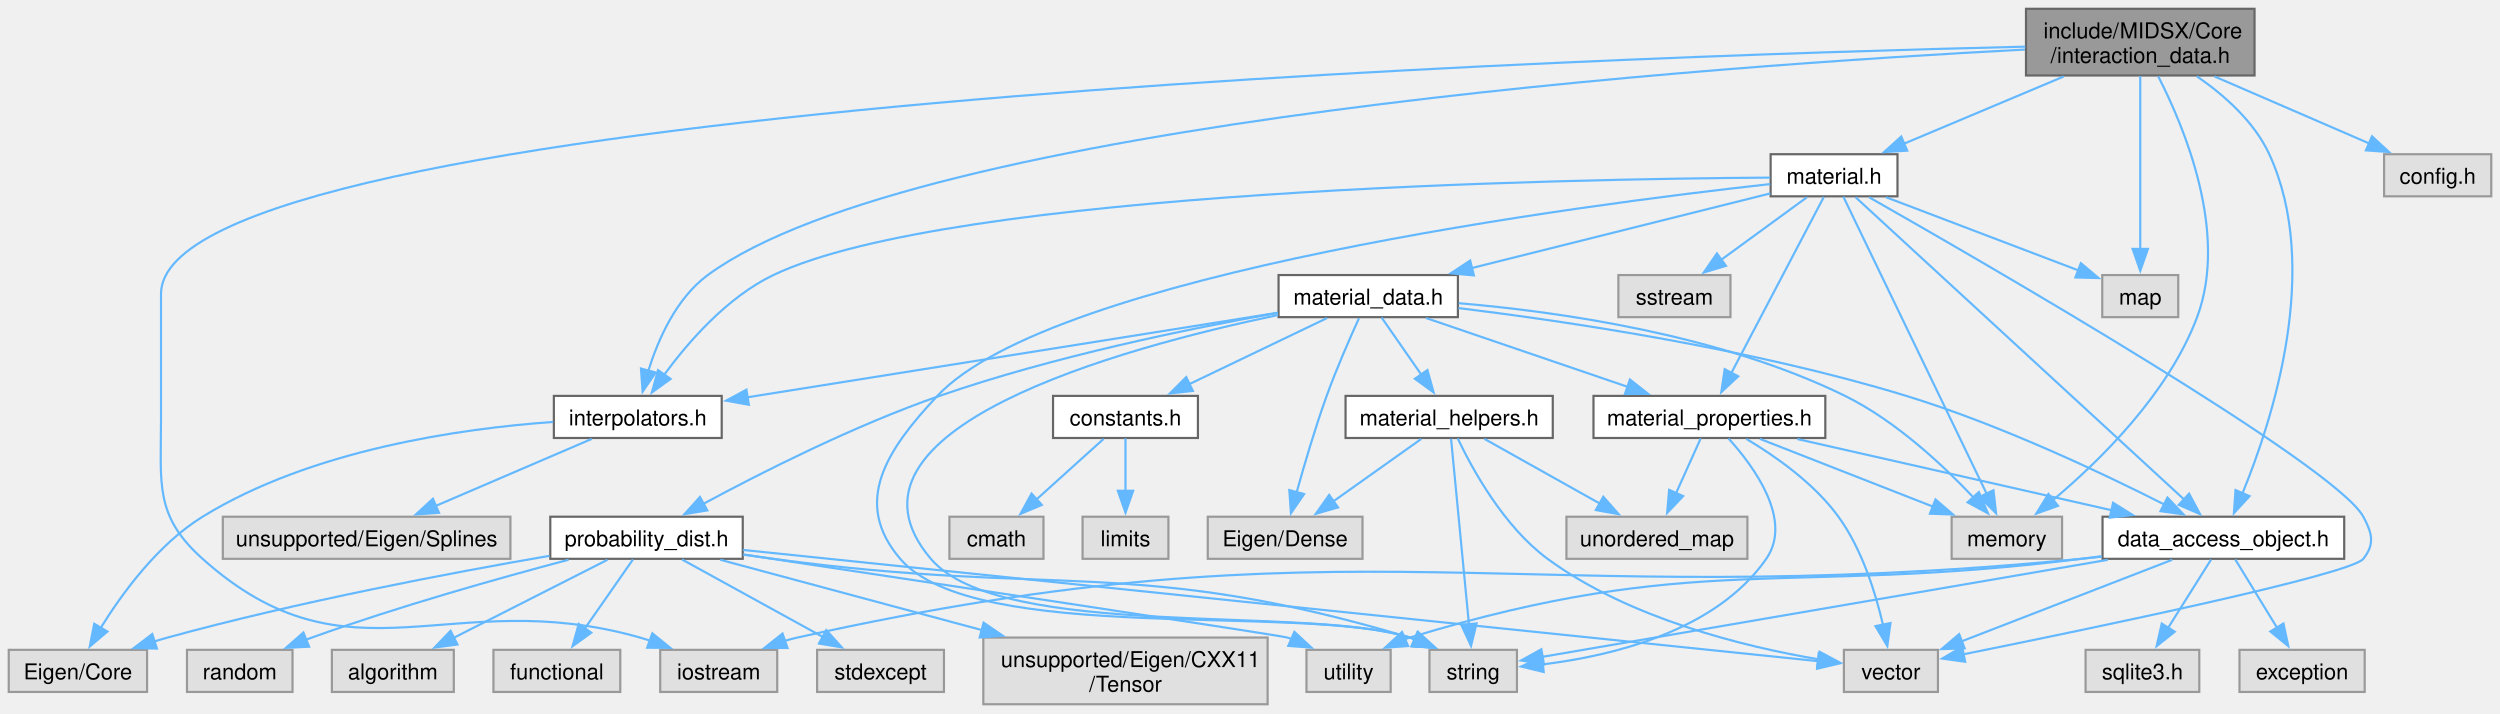
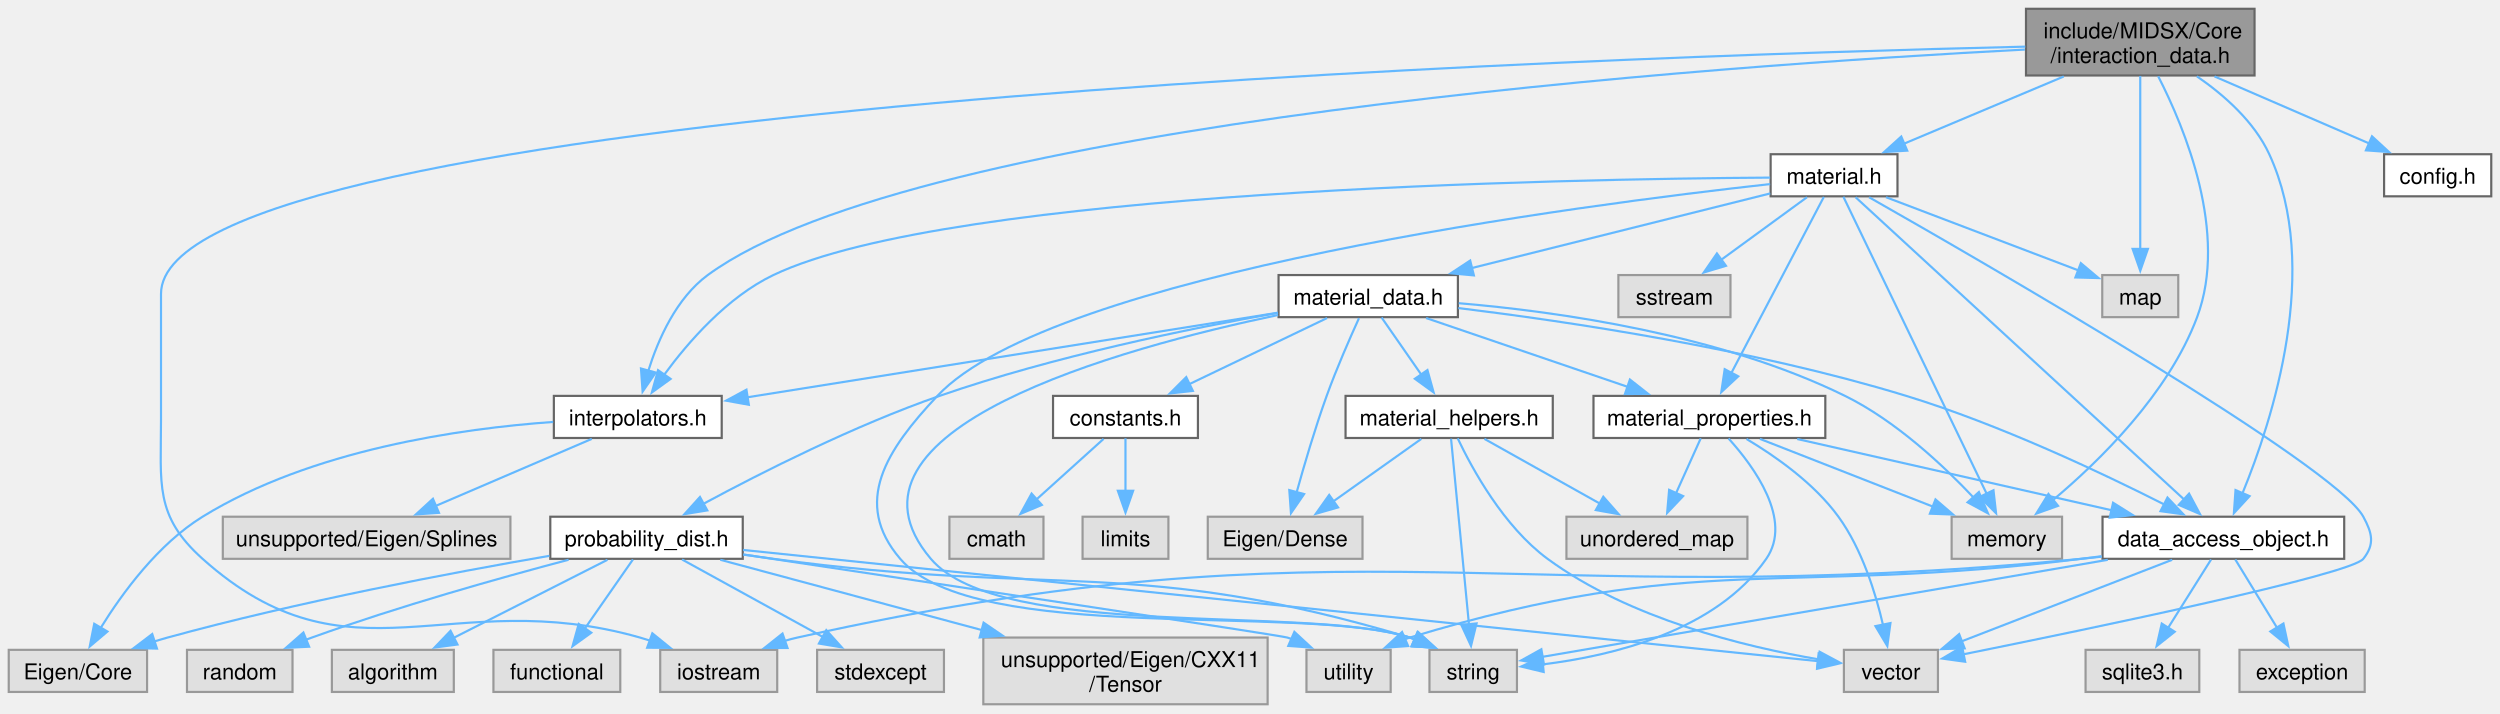
<svg xmlns="http://www.w3.org/2000/svg" xmlns:xlink="http://www.w3.org/1999/xlink" width="1143pt" height="326pt" viewBox="0.00 0.00 1143.12 326.00">
  <g id="graph0" class="graph" transform="scale(1 1) rotate(0) translate(4 322)">
    <g id="Node000001" class="node">
      <g id="a_Node000001">
        <a xlink:title=" ">
          <polygon fill="#999999" stroke="#666666" points="1026.88,-318 922.38,-318 922.38,-287.5 1026.88,-287.5 1026.88,-318" />
          <text text-anchor="start" x="930.38" y="-304.5" font-family="Helvetica,sans-Serif" font-size="10.00">include/MIDSX/Core</text>
          <text text-anchor="middle" x="974.62" y="-293.25" font-family="Helvetica,sans-Serif" font-size="10.00">/interaction_data.h</text>
        </a>
      </g>
    </g>
    <g id="Node000002" class="node">
      <g id="a_Node000002">
        <a xlink:href="data__access__object_8h_source.html" target="_top" xlink:title=" ">
          <polygon fill="white" stroke="#666666" points="1067.88,-85.75 957.38,-85.75 957.38,-66.5 1067.88,-66.5 1067.88,-85.75" />
          <text text-anchor="middle" x="1012.62" y="-72.25" font-family="Helvetica,sans-Serif" font-size="10.00">data_access_object.h</text>
        </a>
      </g>
    </g>
    <g id="edge1_Node000001_Node000002" class="edge">
      <g id="a_edge1_Node000001_Node000002">
        <a xlink:title=" ">
          <path fill="none" stroke="#63b8ff" d="M1000.54,-287.11C1013.02,-278.51 1026.74,-266.4 1033.62,-251.5 1057.65,-199.48 1035.09,-129.87 1021.39,-96.52" />
          <polygon fill="#63b8ff" stroke="#63b8ff" points="1024.61,-95.17 1017.44,-87.37 1018.19,-97.94 1024.61,-95.17" />
        </a>
      </g>
    </g>
    <g id="Node000006" class="node">
      <g id="a_Node000006">
        <a xlink:title=" ">
          <polygon fill="#e0e0e0" stroke="#999999" points="351.38,-24.88 297.88,-24.88 297.88,-5.63 351.38,-5.63 351.38,-24.88" />
          <text text-anchor="middle" x="324.62" y="-11.38" font-family="Helvetica,sans-Serif" font-size="10.00">iostream</text>
        </a>
      </g>
    </g>
    <g id="edge51_Node000001_Node000006" class="edge">
      <g id="a_edge51_Node000001_Node000006">
        <a xlink:title=" ">
          <path fill="none" stroke="#63b8ff" d="M922.06,-300.69C728.91,-296.11 69.62,-274.13 69.62,-187.62 69.62,-187.62 69.62,-187.62 69.62,-130.38 69.62,-100.76 66.55,-86.25 88.62,-66.5 155.93,-6.28 201.76,-55.24 288.62,-30.5 290.2,-30.05 291.8,-29.56 293.41,-29.03" />
          <polygon fill="#63b8ff" stroke="#63b8ff" points="294.28,-32.44 302.5,-25.77 291.91,-25.86 294.28,-32.44" />
        </a>
      </g>
    </g>
    <g id="Node000009" class="node">
      <g id="a_Node000009">
        <a xlink:href="interpolators_8h_source.html" target="_top" xlink:title=" ">
          <polygon fill="white" stroke="#666666" points="326,-141 249.25,-141 249.25,-121.75 326,-121.75 326,-141" />
          <text text-anchor="middle" x="287.62" y="-127.5" font-family="Helvetica,sans-Serif" font-size="10.00">interpolators.h</text>
        </a>
      </g>
    </g>
    <g id="edge8_Node000001_Node000009" class="edge">
      <g id="a_edge8_Node000001_Node000009">
        <a xlink:title=" ">
          <path fill="none" stroke="#63b8ff" d="M921.88,-299.36C783.78,-292.16 415.62,-266.69 319.62,-196.25 305.25,-185.7 296.93,-166.86 292.4,-152.36" />
          <polygon fill="#63b8ff" stroke="#63b8ff" points="295.84,-151.67 289.83,-142.95 289.08,-153.52 295.84,-151.67" />
        </a>
      </g>
    </g>
    <g id="Node000012" class="node">
      <g id="a_Node000012">
        <a xlink:href="material_8h_source.html" target="_top" xlink:title=" ">
          <polygon fill="white" stroke="#666666" points="863.62,-251.5 805.62,-251.5 805.62,-232.25 863.62,-232.25 863.62,-251.5" />
          <text text-anchor="middle" x="834.62" y="-238" font-family="Helvetica,sans-Serif" font-size="10.00">material.h</text>
        </a>
      </g>
    </g>
    <g id="edge11_Node000001_Node000012" class="edge">
      <g id="a_edge11_Node000001_Node000012">
        <a xlink:title=" ">
          <path fill="none" stroke="#63b8ff" d="M939.66,-287.05C917.21,-277.6 888.29,-265.44 866.48,-256.27" />
          <polygon fill="#63b8ff" stroke="#63b8ff" points="868.07,-253.14 857.49,-252.49 865.35,-259.59 868.07,-253.14" />
        </a>
      </g>
    </g>
    <g id="Node000015" class="node">
      <g id="a_Node000015">
        <a xlink:title=" ">
          <polygon fill="#e0e0e0" stroke="#999999" points="938.88,-85.75 888.38,-85.75 888.38,-66.5 938.88,-66.5 938.88,-85.75" />
          <text text-anchor="middle" x="913.62" y="-72.25" font-family="Helvetica,sans-Serif" font-size="10.00">memory</text>
        </a>
      </g>
    </g>
    <g id="edge52_Node000001_Node000015" class="edge">
      <g id="a_edge52_Node000001_Node000015">
        <a xlink:title=" ">
          <path fill="none" stroke="#63b8ff" d="M982.83,-287.13C995.01,-263.41 1014.98,-215.33 1000.62,-177 987.49,-141.92 955.84,-111.05 934.56,-93.23" />
          <polygon fill="#63b8ff" stroke="#63b8ff" points="937.04,-90.73 927.07,-87.16 932.64,-96.17 937.04,-90.73" />
        </a>
      </g>
    </g>
    <g id="Node000028" class="node">
      <g id="a_Node000028">
        <a xlink:title=" ">
          <polygon fill="#e0e0e0" stroke="#999999" points="992,-196.25 957.25,-196.25 957.25,-177 992,-177 992,-196.25" />
          <text text-anchor="middle" x="974.62" y="-182.75" font-family="Helvetica,sans-Serif" font-size="10.00">map</text>
        </a>
      </g>
    </g>
    <g id="edge53_Node000001_Node000028" class="edge">
      <g id="a_edge53_Node000001_Node000028">
        <a xlink:title=" ">
          <path fill="none" stroke="#63b8ff" d="M974.62,-287.3C974.62,-267.25 974.62,-230.9 974.62,-208.07" />
          <polygon fill="#63b8ff" stroke="#63b8ff" points="978.13,-208.21 974.63,-198.21 971.13,-208.21 978.13,-208.21" />
        </a>
      </g>
    </g>
    <g id="Node000030" class="node">
      <g id="a_Node000030">
-         <a xlink:title=" ">
-           <polygon fill="#e0e0e0" stroke="#999999" points="1135.12,-251.5 1086.12,-251.5 1086.12,-232.25 1135.12,-232.25 1135.12,-251.5" />
+         <a xlink:href="config_8h_source.html" target="_top" xlink:title=" ">
+           <polygon fill="white" stroke="#666666" points="1135.12,-251.5 1086.12,-251.5 1086.12,-232.25 1135.12,-232.25 1135.12,-251.5" />
          <text text-anchor="middle" x="1110.62" y="-238" font-family="Helvetica,sans-Serif" font-size="10.00">config.h</text>
        </a>
      </g>
    </g>
    <g id="edge50_Node000001_Node000030" class="edge">
      <g id="a_edge50_Node000001_Node000030">
        <a xlink:title=" ">
          <path fill="none" stroke="#63b8ff" d="M1008.59,-287.05C1030.3,-277.65 1058.24,-265.55 1079.39,-256.39" />
          <polygon fill="#63b8ff" stroke="#63b8ff" points="1080.59,-259.69 1088.38,-252.51 1077.81,-253.27 1080.59,-259.69" />
        </a>
      </g>
    </g>
    <g id="Node000003" class="node">
      <g id="a_Node000003">
        <a xlink:title=" ">
          <polygon fill="#e0e0e0" stroke="#999999" points="1001.62,-24.88 949.62,-24.88 949.62,-5.63 1001.62,-5.63 1001.62,-24.88" />
          <text text-anchor="middle" x="975.62" y="-11.38" font-family="Helvetica,sans-Serif" font-size="10.00">sqlite3.h</text>
        </a>
      </g>
    </g>
    <g id="edge2_Node000002_Node000003" class="edge">
      <g id="a_edge2_Node000002_Node000003">
        <a xlink:title=" ">
          <path fill="none" stroke="#63b8ff" d="M1007.01,-66.18C1001.79,-57.88 993.86,-45.27 987.28,-34.8" />
          <polygon fill="#63b8ff" stroke="#63b8ff" points="990.39,-33.16 982.1,-26.56 984.46,-36.89 990.39,-33.16" />
        </a>
      </g>
    </g>
    <g id="Node000004" class="node">
      <g id="a_Node000004">
        <a xlink:title=" ">
          <polygon fill="#e0e0e0" stroke="#999999" points="689.62,-24.88 649.62,-24.88 649.62,-5.63 689.62,-5.63 689.62,-24.88" />
          <text text-anchor="middle" x="669.62" y="-11.38" font-family="Helvetica,sans-Serif" font-size="10.00">string</text>
        </a>
      </g>
    </g>
    <g id="edge3_Node000002_Node000004" class="edge">
      <g id="a_edge3_Node000002_Node000004">
        <a xlink:title=" ">
          <path fill="none" stroke="#63b8ff" d="M959.78,-66.05C887.53,-53.65 760.15,-31.79 701.2,-21.67" />
          <polygon fill="#63b8ff" stroke="#63b8ff" points="701.97,-18.25 691.52,-20.01 700.78,-25.15 701.97,-18.25" />
        </a>
      </g>
    </g>
    <g id="Node000005" class="node">
      <g id="a_Node000005">
        <a xlink:title=" ">
          <polygon fill="#e0e0e0" stroke="#999999" points="882.12,-24.88 839.12,-24.88 839.12,-5.63 882.12,-5.63 882.12,-24.88" />
          <text text-anchor="middle" x="860.62" y="-11.38" font-family="Helvetica,sans-Serif" font-size="10.00">vector</text>
        </a>
      </g>
    </g>
    <g id="edge4_Node000002_Node000005" class="edge">
      <g id="a_edge4_Node000002_Node000005">
        <a xlink:title=" ">
          <path fill="none" stroke="#63b8ff" d="M989.21,-66.05C963.36,-56.04 921.61,-39.87 892.72,-28.68" />
          <polygon fill="#63b8ff" stroke="#63b8ff" points="894.34,-25.56 883.75,-25.21 891.82,-32.08 894.34,-25.56" />
        </a>
      </g>
    </g>
    <g id="edge5_Node000002_Node000006" class="edge">
      <g id="a_edge5_Node000002_Node000006">
        <a xlink:title=" ">
          <path fill="none" stroke="#63b8ff" d="M956.99,-67.48C953.82,-67.13 950.68,-66.8 947.62,-66.5 687.46,-41.29 615.76,-87.31 360.62,-30.5 358.73,-30.08 356.81,-29.57 354.88,-29" />
          <polygon fill="#63b8ff" stroke="#63b8ff" points="356.1,-25.72 345.51,-25.74 353.8,-32.33 356.1,-25.72" />
        </a>
      </g>
    </g>
    <g id="Node000007" class="node">
      <g id="a_Node000007">
        <a xlink:title=" ">
          <polygon fill="#e0e0e0" stroke="#999999" points="631.88,-24.88 593.38,-24.88 593.38,-5.63 631.88,-5.63 631.88,-24.88" />
          <text text-anchor="middle" x="612.62" y="-11.38" font-family="Helvetica,sans-Serif" font-size="10.00">utility</text>
        </a>
      </g>
    </g>
    <g id="edge6_Node000002_Node000007" class="edge">
      <g id="a_edge6_Node000002_Node000007">
        <a xlink:title=" ">
          <path fill="none" stroke="#63b8ff" d="M956.96,-67.68C953.8,-67.28 950.67,-66.88 947.62,-66.5 811.31,-49.46 772.12,-70.28 640.62,-30.5 639.82,-30.26 639.02,-29.99 638.21,-29.71" />
          <polygon fill="#63b8ff" stroke="#63b8ff" points="639.87,-26.61 629.3,-25.86 637.09,-33.04 639.87,-26.61" />
        </a>
      </g>
    </g>
    <g id="Node000008" class="node">
      <g id="a_Node000008">
        <a xlink:title=" ">
          <polygon fill="#e0e0e0" stroke="#999999" points="1077.25,-24.88 1020,-24.88 1020,-5.63 1077.25,-5.63 1077.25,-24.88" />
          <text text-anchor="middle" x="1048.62" y="-11.38" font-family="Helvetica,sans-Serif" font-size="10.00">exception</text>
        </a>
      </g>
    </g>
    <g id="edge7_Node000002_Node000008" class="edge">
      <g id="a_edge7_Node000002_Node000008">
        <a xlink:title=" ">
          <path fill="none" stroke="#63b8ff" d="M1018.09,-66.18C1023.17,-57.88 1030.88,-45.27 1037.28,-34.8" />
          <polygon fill="#63b8ff" stroke="#63b8ff" points="1040.09,-36.92 1042.32,-26.57 1034.11,-33.27 1040.09,-36.92" />
        </a>
      </g>
    </g>
    <g id="Node000010" class="node">
      <g id="a_Node000010">
        <a xlink:title=" ">
          <polygon fill="#e0e0e0" stroke="#999999" points="63.25,-24.88 0,-24.88 0,-5.63 63.25,-5.63 63.25,-24.88" />
          <text text-anchor="middle" x="31.62" y="-11.38" font-family="Helvetica,sans-Serif" font-size="10.00">Eigen/Core</text>
        </a>
      </g>
    </g>
    <g id="edge9_Node000009_Node000010" class="edge">
      <g id="a_edge9_Node000009_Node000010">
        <a xlink:title=" ">
          <path fill="none" stroke="#63b8ff" d="M248.92,-129.09C206.65,-126.08 138.36,-116.4 88.62,-85.75 68.33,-73.25 51.96,-50.92 42.06,-34.94" />
          <polygon fill="#63b8ff" stroke="#63b8ff" points="45.12,-33.25 37.03,-26.4 39.09,-36.8 45.12,-33.25" />
        </a>
      </g>
    </g>
    <g id="Node000011" class="node">
      <g id="a_Node000011">
        <a xlink:title=" ">
          <polygon fill="#e0e0e0" stroke="#999999" points="229.38,-85.75 97.88,-85.75 97.88,-66.5 229.38,-66.5 229.38,-85.75" />
          <text text-anchor="middle" x="163.62" y="-72.25" font-family="Helvetica,sans-Serif" font-size="10.00">unsupported/Eigen/Splines</text>
        </a>
      </g>
    </g>
    <g id="edge10_Node000009_Node000011" class="edge">
      <g id="a_edge10_Node000009_Node000011">
        <a xlink:title=" ">
          <path fill="none" stroke="#63b8ff" d="M266.59,-121.34C246.99,-112.93 217.52,-100.27 195.12,-90.65" />
          <polygon fill="#63b8ff" stroke="#63b8ff" points="196.72,-87.53 186.15,-86.8 193.96,-93.96 196.72,-87.53" />
        </a>
      </g>
    </g>
    <g id="edge13_Node000012_Node000002" class="edge">
      <g id="a_edge13_Node000012_Node000002">
        <a xlink:title=" ">
          <path fill="none" stroke="#63b8ff" d="M844.45,-231.84C873.21,-205.38 957.52,-127.82 994.68,-93.63" />
          <polygon fill="#63b8ff" stroke="#63b8ff" points="996.95,-96.31 1001.94,-86.96 992.21,-91.15 996.95,-96.31" />
        </a>
      </g>
    </g>
    <g id="edge45_Node000012_Node000004" class="edge">
      <g id="a_edge45_Node000012_Node000004">
        <a xlink:title=" ">
          <path fill="none" stroke="#63b8ff" d="M805.38,-237.85C720.62,-228.49 477.46,-197.16 424.62,-141 401.35,-116.26 385.52,-92.28 407.62,-66.5 441.73,-26.73 590.65,-46.23 640.62,-30.5 641.43,-30.25 642.24,-29.98 643.05,-29.69" />
          <polygon fill="#63b8ff" stroke="#63b8ff" points="644.19,-33 652.03,-25.88 641.45,-26.56 644.19,-33" />
        </a>
      </g>
    </g>
    <g id="edge46_Node000012_Node000005" class="edge">
      <g id="a_edge46_Node000012_Node000005">
        <a xlink:title=" ">
          <path fill="none" stroke="#63b8ff" d="M850.64,-231.82C902.6,-202.29 1063.89,-109.29 1076.62,-85.75 1080.7,-78.22 1081.95,-73.2 1076.62,-66.5 1070.89,-59.27 952.6,-34.69 893.56,-22.8" />
          <polygon fill="#63b8ff" stroke="#63b8ff" points="894.57,-19.43 884.07,-20.89 893.19,-26.29 894.57,-19.43" />
        </a>
      </g>
    </g>
    <g id="edge12_Node000012_Node000009" class="edge">
      <g id="a_edge12_Node000012_Node000009">
        <a xlink:title=" ">
          <path fill="none" stroke="#63b8ff" d="M805.37,-240.81C713.33,-240.2 430.96,-235.14 349.62,-196.25 328.55,-186.17 310.75,-165.74 299.71,-150.68" />
          <polygon fill="#63b8ff" stroke="#63b8ff" points="302.63,-148.76 294.05,-142.55 296.89,-152.76 302.63,-148.76" />
        </a>
      </g>
    </g>
    <g id="Node000013" class="node">
      <g id="a_Node000013">
        <a xlink:href="material__properties_8h_source.html" target="_top" xlink:title=" ">
          <polygon fill="white" stroke="#666666" points="830.62,-141 724.62,-141 724.62,-121.75 830.62,-121.75 830.62,-141" />
          <text text-anchor="middle" x="777.62" y="-127.5" font-family="Helvetica,sans-Serif" font-size="10.00">material_properties.h</text>
        </a>
      </g>
    </g>
    <g id="edge14_Node000012_Node000013" class="edge">
      <g id="a_edge14_Node000012_Node000013">
        <a xlink:title=" ">
          <path fill="none" stroke="#63b8ff" d="M829.96,-232C820.73,-214.43 799.97,-174.91 787.55,-151.27" />
          <polygon fill="#63b8ff" stroke="#63b8ff" points="790.81,-149.94 783.06,-142.72 784.61,-153.2 790.81,-149.94" />
        </a>
      </g>
    </g>
    <g id="edge47_Node000012_Node000015" class="edge">
      <g id="a_edge47_Node000012_Node000015">
        <a xlink:title=" ">
          <path fill="none" stroke="#63b8ff" d="M838.87,-232.07C851.25,-206.42 887.49,-131.3 904.55,-95.94" />
          <polygon fill="#63b8ff" stroke="#63b8ff" points="907.51,-97.86 908.7,-87.34 901.2,-94.82 907.51,-97.86" />
        </a>
      </g>
    </g>
    <g id="Node000016" class="node">
      <g id="a_Node000016">
        <a xlink:href="material__data_8h_source.html" target="_top" xlink:title=" ">
          <polygon fill="white" stroke="#666666" points="662.62,-196.25 580.62,-196.25 580.62,-177 662.62,-177 662.62,-196.25" />
          <text text-anchor="middle" x="621.62" y="-182.75" font-family="Helvetica,sans-Serif" font-size="10.00">material_data.h</text>
        </a>
      </g>
    </g>
    <g id="edge20_Node000012_Node000016" class="edge">
      <g id="a_edge20_Node000012_Node000016">
        <a xlink:title=" ">
          <path fill="none" stroke="#63b8ff" d="M805.45,-233.58C770.28,-224.79 710.7,-209.89 668.92,-199.45" />
          <polygon fill="#63b8ff" stroke="#63b8ff" points="669.93,-196.09 659.38,-197.06 668.24,-202.89 669.93,-196.09" />
        </a>
      </g>
    </g>
    <g id="edge48_Node000012_Node000028" class="edge">
      <g id="a_edge48_Node000012_Node000028">
        <a xlink:title=" ">
          <path fill="none" stroke="#63b8ff" d="M858.37,-231.84C882.7,-222.59 920.52,-208.2 946.37,-198.37" />
          <polygon fill="#63b8ff" stroke="#63b8ff" points="947.46,-201.7 955.57,-194.87 944.97,-195.16 947.46,-201.7" />
        </a>
      </g>
    </g>
    <g id="Node000029" class="node">
      <g id="a_Node000029">
        <a xlink:title=" ">
          <polygon fill="#e0e0e0" stroke="#999999" points="787.25,-196.25 736,-196.25 736,-177 787.25,-177 787.25,-196.25" />
          <text text-anchor="middle" x="761.62" y="-182.75" font-family="Helvetica,sans-Serif" font-size="10.00">sstream</text>
        </a>
      </g>
    </g>
    <g id="edge49_Node000012_Node000029" class="edge">
      <g id="a_edge49_Node000012_Node000029">
        <a xlink:title=" ">
          <path fill="none" stroke="#63b8ff" d="M822.24,-231.84C811.48,-223.99 795.65,-212.45 782.87,-203.12" />
          <polygon fill="#63b8ff" stroke="#63b8ff" points="785.19,-200.48 775.05,-197.42 781.06,-206.14 785.19,-200.48" />
        </a>
      </g>
    </g>
    <g id="edge15_Node000013_Node000002" class="edge">
      <g id="a_edge15_Node000013_Node000002">
        <a xlink:title=" ">
          <path fill="none" stroke="#63b8ff" d="M817.76,-121.28C857.47,-112.28 918.4,-98.48 961.55,-88.7" />
          <polygon fill="#63b8ff" stroke="#63b8ff" points="962.2,-92.14 971.18,-86.52 960.66,-85.31 962.2,-92.14" />
        </a>
      </g>
    </g>
    <g id="edge16_Node000013_Node000004" class="edge">
      <g id="a_edge16_Node000013_Node000004">
        <a xlink:title=" ">
          <path fill="none" stroke="#63b8ff" d="M786.38,-121.51C798.06,-108.6 815.9,-84.21 803.62,-66.5 780.72,-33.45 733.23,-22.11 701.39,-18.23" />
          <polygon fill="#63b8ff" stroke="#63b8ff" points="701.84,-14.76 691.54,-17.23 701.14,-21.72 701.84,-14.76" />
        </a>
      </g>
    </g>
    <g id="edge17_Node000013_Node000005" class="edge">
      <g id="a_edge17_Node000013_Node000005">
        <a xlink:title=" ">
          <path fill="none" stroke="#63b8ff" d="M794.57,-121.3C807.73,-113.47 825.53,-101.03 836.62,-85.75 847.4,-70.9 853.65,-50.81 857.05,-36.05" />
          <polygon fill="#63b8ff" stroke="#63b8ff" points="860.4,-37.12 858.97,-26.62 853.54,-35.72 860.4,-37.12" />
        </a>
      </g>
    </g>
    <g id="Node000014" class="node">
      <g id="a_Node000014">
        <a xlink:title=" ">
          <polygon fill="#e0e0e0" stroke="#999999" points="795,-85.75 712.25,-85.75 712.25,-66.5 795,-66.5 795,-85.75" />
          <text text-anchor="middle" x="753.62" y="-72.25" font-family="Helvetica,sans-Serif" font-size="10.00">unordered_map</text>
        </a>
      </g>
    </g>
    <g id="edge18_Node000013_Node000014" class="edge">
      <g id="a_edge18_Node000013_Node000014">
        <a xlink:title=" ">
          <path fill="none" stroke="#63b8ff" d="M773.66,-121.58C770.59,-114.76 766.21,-105.06 762.34,-96.45" />
          <polygon fill="#63b8ff" stroke="#63b8ff" points="765.6,-95.17 758.3,-87.49 759.21,-98.04 765.6,-95.17" />
        </a>
      </g>
    </g>
    <g id="edge19_Node000013_Node000015" class="edge">
      <g id="a_edge19_Node000013_Node000015">
        <a xlink:title=" ">
          <path fill="none" stroke="#63b8ff" d="M800.7,-121.34C822.38,-112.85 855.11,-100.04 879.75,-90.39" />
          <polygon fill="#63b8ff" stroke="#63b8ff" points="881,-93.66 889.03,-86.75 878.44,-87.14 881,-93.66" />
        </a>
      </g>
    </g>
    <g id="edge21_Node000016_Node000002" class="edge">
      <g id="a_edge21_Node000016_Node000002">
        <a xlink:title=" ">
          <path fill="none" stroke="#63b8ff" d="M662.81,-181.16C712.24,-175.12 797.28,-162.54 867.62,-141 910.31,-127.93 957.14,-105.76 985.71,-91.29" />
          <polygon fill="#63b8ff" stroke="#63b8ff" points="987.07,-94.52 994.37,-86.84 983.88,-88.29 987.07,-94.52" />
        </a>
      </g>
    </g>
    <g id="edge42_Node000016_Node000004" class="edge">
      <g id="a_edge42_Node000016_Node000004">
        <a xlink:title=" ">
          <path fill="none" stroke="#63b8ff" d="M580.39,-177.98C508.3,-162.89 371.53,-125.5 421.62,-66.5 453.55,-28.9 593.65,-45.54 640.62,-30.5 641.43,-30.24 642.23,-29.97 643.04,-29.68" />
          <polygon fill="#63b8ff" stroke="#63b8ff" points="644.19,-32.99 652.02,-25.85 641.45,-26.55 644.19,-32.99" />
        </a>
      </g>
    </g>
    <g id="edge28_Node000016_Node000009" class="edge">
      <g id="a_edge28_Node000016_Node000009">
        <a xlink:title=" ">
          <path fill="none" stroke="#63b8ff" d="M580.34,-179.04C519,-169.26 403.98,-150.93 337.85,-140.38" />
          <polygon fill="#63b8ff" stroke="#63b8ff" points="338.41,-136.93 327.99,-138.81 337.31,-143.84 338.41,-136.93" />
        </a>
      </g>
    </g>
    <g id="edge22_Node000016_Node000013" class="edge">
      <g id="a_edge22_Node000016_Node000013">
        <a xlink:title=" ">
          <path fill="none" stroke="#63b8ff" d="M648.09,-176.59C673.41,-167.95 711.86,-154.82 740.29,-145.12" />
          <polygon fill="#63b8ff" stroke="#63b8ff" points="741.27,-148.48 749.6,-141.94 739,-141.86 741.27,-148.48" />
        </a>
      </g>
    </g>
    <g id="edge43_Node000016_Node000015" class="edge">
      <g id="a_edge43_Node000016_Node000015">
        <a xlink:title=" ">
          <path fill="none" stroke="#63b8ff" d="M663,-183.38C708.4,-179.53 782.42,-169.13 839.62,-141 862.83,-129.59 884.63,-109.13 898.47,-94.44" />
          <polygon fill="#63b8ff" stroke="#63b8ff" points="900.84,-97.04 904.99,-87.29 895.67,-92.33 900.84,-97.04" />
        </a>
      </g>
    </g>
    <g id="Node000017" class="node">
      <g id="a_Node000017">
        <a xlink:href="material__helpers_8h_source.html" target="_top" xlink:title=" ">
          <polygon fill="white" stroke="#666666" points="706,-141 611.25,-141 611.25,-121.75 706,-121.75 706,-141" />
          <text text-anchor="middle" x="658.62" y="-127.5" font-family="Helvetica,sans-Serif" font-size="10.00">material_helpers.h</text>
        </a>
      </g>
    </g>
    <g id="edge23_Node000016_Node000017" class="edge">
      <g id="a_edge23_Node000016_Node000017">
        <a xlink:title=" ">
          <path fill="none" stroke="#63b8ff" d="M627.73,-176.83C632.69,-169.71 639.83,-159.43 646,-150.55" />
          <polygon fill="#63b8ff" stroke="#63b8ff" points="648.69,-152.81 651.52,-142.6 642.94,-148.82 648.69,-152.81" />
        </a>
      </g>
    </g>
    <g id="Node000018" class="node">
      <g id="a_Node000018">
        <a xlink:title=" ">
          <polygon fill="#e0e0e0" stroke="#999999" points="619,-85.75 548.25,-85.75 548.25,-66.5 619,-66.5 619,-85.75" />
          <text text-anchor="middle" x="583.62" y="-72.25" font-family="Helvetica,sans-Serif" font-size="10.00">Eigen/Dense</text>
        </a>
      </g>
    </g>
    <g id="edge44_Node000016_Node000018" class="edge">
      <g id="a_edge44_Node000016_Node000018">
        <a xlink:title=" ">
          <path fill="none" stroke="#63b8ff" d="M617.39,-176.52C613.32,-167.58 607.13,-153.52 602.62,-141 597.33,-126.32 592.34,-109.37 588.81,-96.63" />
          <polygon fill="#63b8ff" stroke="#63b8ff" points="592.29,-96.1 586.29,-87.37 585.53,-97.93 592.29,-96.1" />
        </a>
      </g>
    </g>
    <g id="Node000019" class="node">
      <g id="a_Node000019">
        <a xlink:href="probability__dist_8h_source.html" target="_top" xlink:title=" ">
          <polygon fill="white" stroke="#666666" points="335.62,-85.75 247.62,-85.75 247.62,-66.5 335.62,-66.5 335.62,-85.75" />
          <text text-anchor="middle" x="291.62" y="-72.25" font-family="Helvetica,sans-Serif" font-size="10.00">probability_dist.h</text>
        </a>
      </g>
    </g>
    <g id="edge29_Node000016_Node000019" class="edge">
      <g id="a_edge29_Node000016_Node000019">
        <a xlink:title=" ">
          <path fill="none" stroke="#63b8ff" d="M580.35,-178.97C540.16,-171.85 477.71,-159.09 425.62,-141 386.68,-127.47 344.09,-105.91 317.61,-91.64" />
          <polygon fill="#63b8ff" stroke="#63b8ff" points="319.42,-88.64 308.96,-86.92 316.06,-94.78 319.42,-88.64" />
        </a>
      </g>
    </g>
    <g id="Node000025" class="node">
      <g id="a_Node000025">
        <a xlink:href="constants_8h.html" target="_top" xlink:title="Contains constants used throughout the code.">
          <polygon fill="white" stroke="#666666" points="543.75,-141 477.5,-141 477.5,-121.75 543.75,-121.75 543.75,-141" />
          <text text-anchor="middle" x="510.62" y="-127.5" font-family="Helvetica,sans-Serif" font-size="10.00">constants.h</text>
        </a>
      </g>
    </g>
    <g id="edge39_Node000016_Node000025" class="edge">
      <g id="a_edge39_Node000016_Node000025">
        <a xlink:title=" ">
          <path fill="none" stroke="#63b8ff" d="M602.8,-176.59C585.57,-168.33 559.82,-155.98 539.92,-146.43" />
          <polygon fill="#63b8ff" stroke="#63b8ff" points="541.44,-143.28 530.91,-142.11 538.41,-149.59 541.44,-143.28" />
        </a>
      </g>
    </g>
    <g id="edge24_Node000017_Node000004" class="edge">
      <g id="a_edge24_Node000017_Node000004">
        <a xlink:title=" ">
          <path fill="none" stroke="#63b8ff" d="M659.49,-121.42C661.24,-103.25 665.25,-61.67 667.67,-36.57" />
          <polygon fill="#63b8ff" stroke="#63b8ff" points="671.15,-36.96 668.62,-26.67 664.18,-36.29 671.15,-36.96" />
        </a>
      </g>
    </g>
    <g id="edge25_Node000017_Node000005" class="edge">
      <g id="a_edge25_Node000017_Node000005">
        <a xlink:title=" ">
          <path fill="none" stroke="#63b8ff" d="M662.53,-121.57C669.06,-107.81 683.51,-81.27 703.62,-66.5 740.97,-39.07 793.88,-26.24 827.73,-20.51" />
          <polygon fill="#63b8ff" stroke="#63b8ff" points="828.01,-24.01 837.35,-19 826.93,-17.09 828.01,-24.01" />
        </a>
      </g>
    </g>
    <g id="edge26_Node000017_Node000014" class="edge">
      <g id="a_edge26_Node000017_Node000014">
        <a xlink:title=" ">
          <path fill="none" stroke="#63b8ff" d="M674.74,-121.34C689.21,-113.23 710.7,-101.18 727.61,-91.71" />
          <polygon fill="#63b8ff" stroke="#63b8ff" points="729.1,-94.89 736.11,-86.94 725.68,-88.78 729.1,-94.89" />
        </a>
      </g>
    </g>
    <g id="edge27_Node000017_Node000018" class="edge">
      <g id="a_edge27_Node000017_Node000018">
        <a xlink:title=" ">
          <path fill="none" stroke="#63b8ff" d="M645.9,-121.34C634.91,-113.54 618.78,-102.09 605.69,-92.79" />
          <polygon fill="#63b8ff" stroke="#63b8ff" points="607.82,-90.01 597.64,-87.08 603.77,-95.72 607.82,-90.01" />
        </a>
      </g>
    </g>
    <g id="edge33_Node000019_Node000004" class="edge">
      <g id="a_edge33_Node000019_Node000004">
        <a xlink:title=" ">
          <path fill="none" stroke="#63b8ff" d="M335.94,-68.42C340.56,-67.76 345.19,-67.1 349.62,-66.5 478.75,-48.91 515.74,-67.75 640.62,-30.5 641.59,-30.21 642.56,-29.9 643.53,-29.55" />
          <polygon fill="#63b8ff" stroke="#63b8ff" points="644.52,-32.94 652.36,-25.82 641.79,-26.49 644.52,-32.94" />
        </a>
      </g>
    </g>
    <g id="edge32_Node000019_Node000005" class="edge">
      <g id="a_edge32_Node000019_Node000005">
        <a xlink:title=" ">
          <path fill="none" stroke="#63b8ff" d="M335.8,-70.55C445.84,-59.17 730.29,-29.74 827.49,-19.68" />
          <polygon fill="#63b8ff" stroke="#63b8ff" points="827.56,-23.19 837.15,-18.68 826.84,-16.23 827.56,-23.19" />
        </a>
      </g>
    </g>
    <g id="edge31_Node000019_Node000007" class="edge">
      <g id="a_edge31_Node000019_Node000007">
        <a xlink:title=" ">
          <path fill="none" stroke="#63b8ff" d="M335.9,-68.47C417.06,-56.27 581.67,-31.45 584.62,-30.5 585.27,-30.29 585.93,-30.07 586.58,-29.84" />
          <polygon fill="#63b8ff" stroke="#63b8ff" points="587.85,-33.1 595.62,-25.91 585.06,-26.68 587.85,-33.1" />
        </a>
      </g>
    </g>
    <g id="edge37_Node000019_Node000010" class="edge">
      <g id="a_edge37_Node000019_Node000010">
        <a xlink:title=" ">
          <path fill="none" stroke="#63b8ff" d="M247.17,-67.86C202.63,-60.17 132.31,-46.87 72.62,-30.5 70.64,-29.96 68.61,-29.36 66.57,-28.74" />
          <polygon fill="#63b8ff" stroke="#63b8ff" points="67.77,-25.45 57.18,-25.7 65.61,-32.11 67.77,-25.45" />
        </a>
      </g>
    </g>
    <g id="Node000020" class="node">
      <g id="a_Node000020">
        <a xlink:title=" ">
          <polygon fill="#e0e0e0" stroke="#999999" points="129.75,-24.88 81.5,-24.88 81.5,-5.63 129.75,-5.63 129.75,-24.88" />
          <text text-anchor="middle" x="105.62" y="-11.38" font-family="Helvetica,sans-Serif" font-size="10.00">random</text>
        </a>
      </g>
    </g>
    <g id="edge30_Node000019_Node000020" class="edge">
      <g id="a_edge30_Node000019_Node000020">
        <a xlink:title=" ">
          <path fill="none" stroke="#63b8ff" d="M255.98,-66.07C224.71,-57.81 178.19,-44.75 138.62,-30.5 137.67,-30.16 136.71,-29.8 135.74,-29.44" />
          <polygon fill="#63b8ff" stroke="#63b8ff" points="137.35,-26.31 126.76,-25.81 134.73,-32.8 137.35,-26.31" />
        </a>
      </g>
    </g>
    <g id="Node000021" class="node">
      <g id="a_Node000021">
        <a xlink:title=" ">
          <polygon fill="#e0e0e0" stroke="#999999" points="203.5,-24.88 147.75,-24.88 147.75,-5.63 203.5,-5.63 203.5,-24.88" />
          <text text-anchor="middle" x="175.62" y="-11.38" font-family="Helvetica,sans-Serif" font-size="10.00">algorithm</text>
        </a>
      </g>
    </g>
    <g id="edge34_Node000019_Node000021" class="edge">
      <g id="a_edge34_Node000019_Node000021">
        <a xlink:title=" ">
          <path fill="none" stroke="#63b8ff" d="M273.75,-66.05C254.97,-56.52 225.16,-41.39 203.32,-30.31" />
          <polygon fill="#63b8ff" stroke="#63b8ff" points="205.18,-27.32 194.68,-25.92 202.01,-33.57 205.18,-27.32" />
        </a>
      </g>
    </g>
    <g id="Node000022" class="node">
      <g id="a_Node000022">
        <a xlink:title=" ">
          <polygon fill="#e0e0e0" stroke="#999999" points="279.62,-24.88 221.62,-24.88 221.62,-5.63 279.62,-5.63 279.62,-24.88" />
          <text text-anchor="middle" x="250.62" y="-11.38" font-family="Helvetica,sans-Serif" font-size="10.00">functional</text>
        </a>
      </g>
    </g>
    <g id="edge35_Node000019_Node000022" class="edge">
      <g id="a_edge35_Node000019_Node000022">
        <a xlink:title=" ">
          <path fill="none" stroke="#63b8ff" d="M285.4,-66.18C279.56,-57.8 270.65,-45.01 263.31,-34.47" />
          <polygon fill="#63b8ff" stroke="#63b8ff" points="266.36,-32.72 257.78,-26.52 260.62,-36.72 266.36,-32.72" />
        </a>
      </g>
    </g>
    <g id="Node000023" class="node">
      <g id="a_Node000023">
        <a xlink:title=" ">
          <polygon fill="#e0e0e0" stroke="#999999" points="427.62,-24.88 369.62,-24.88 369.62,-5.63 427.62,-5.63 427.62,-24.88" />
          <text text-anchor="middle" x="398.62" y="-11.38" font-family="Helvetica,sans-Serif" font-size="10.00">stdexcept</text>
        </a>
      </g>
    </g>
    <g id="edge36_Node000019_Node000023" class="edge">
      <g id="a_edge36_Node000019_Node000023">
        <a xlink:title=" ">
          <path fill="none" stroke="#63b8ff" d="M307.88,-66.18C325,-56.76 352.24,-41.77 372.41,-30.68" />
          <polygon fill="#63b8ff" stroke="#63b8ff" points="373.82,-33.89 380.9,-26.01 370.45,-27.76 373.82,-33.89" />
        </a>
      </g>
    </g>
    <g id="Node000024" class="node">
      <g id="a_Node000024">
        <a xlink:title=" ">
          <polygon fill="#e0e0e0" stroke="#999999" points="575.62,-30.5 445.62,-30.5 445.62,0 575.62,0 575.62,-30.5" />
          <text text-anchor="start" x="453.62" y="-17" font-family="Helvetica,sans-Serif" font-size="10.00">unsupported/Eigen/CXX11</text>
          <text text-anchor="middle" x="510.62" y="-5.75" font-family="Helvetica,sans-Serif" font-size="10.00">/Tensor</text>
        </a>
      </g>
    </g>
    <g id="edge38_Node000019_Node000024" class="edge">
      <g id="a_edge38_Node000019_Node000024">
        <a xlink:title=" ">
          <path fill="none" stroke="#63b8ff" d="M325.36,-66.05C357.1,-57.52 405.49,-44.51 444.86,-33.93" />
          <polygon fill="#63b8ff" stroke="#63b8ff" points="445.75,-37.31 454.5,-31.34 443.94,-30.55 445.75,-37.31" />
        </a>
      </g>
    </g>
    <g id="Node000026" class="node">
      <g id="a_Node000026">
        <a xlink:title=" ">
          <polygon fill="#e0e0e0" stroke="#999999" points="530.25,-85.75 491,-85.75 491,-66.5 530.25,-66.5 530.25,-85.75" />
          <text text-anchor="middle" x="510.62" y="-72.25" font-family="Helvetica,sans-Serif" font-size="10.00">limits</text>
        </a>
      </g>
    </g>
    <g id="edge40_Node000025_Node000026" class="edge">
      <g id="a_edge40_Node000025_Node000026">
        <a xlink:title=" ">
          <path fill="none" stroke="#63b8ff" d="M510.62,-121.58C510.62,-115.07 510.62,-105.92 510.62,-97.62" />
          <polygon fill="#63b8ff" stroke="#63b8ff" points="514.13,-97.62 510.63,-87.62 507.13,-97.62 514.13,-97.62" />
        </a>
      </g>
    </g>
    <g id="Node000027" class="node">
      <g id="a_Node000027">
        <a xlink:title=" ">
          <polygon fill="#e0e0e0" stroke="#999999" points="473.12,-85.75 430.12,-85.75 430.12,-66.5 473.12,-66.5 473.12,-85.75" />
          <text text-anchor="middle" x="451.62" y="-72.25" font-family="Helvetica,sans-Serif" font-size="10.00">cmath</text>
        </a>
      </g>
    </g>
    <g id="edge41_Node000025_Node000027" class="edge">
      <g id="a_edge41_Node000025_Node000027">
        <a xlink:title=" ">
          <path fill="none" stroke="#63b8ff" d="M500.62,-121.34C492.26,-113.8 480.13,-102.85 470.02,-93.73" />
          <polygon fill="#63b8ff" stroke="#63b8ff" points="472.38,-91.14 462.61,-87.04 467.69,-96.34 472.38,-91.14" />
        </a>
      </g>
    </g>
  </g>
</svg>
